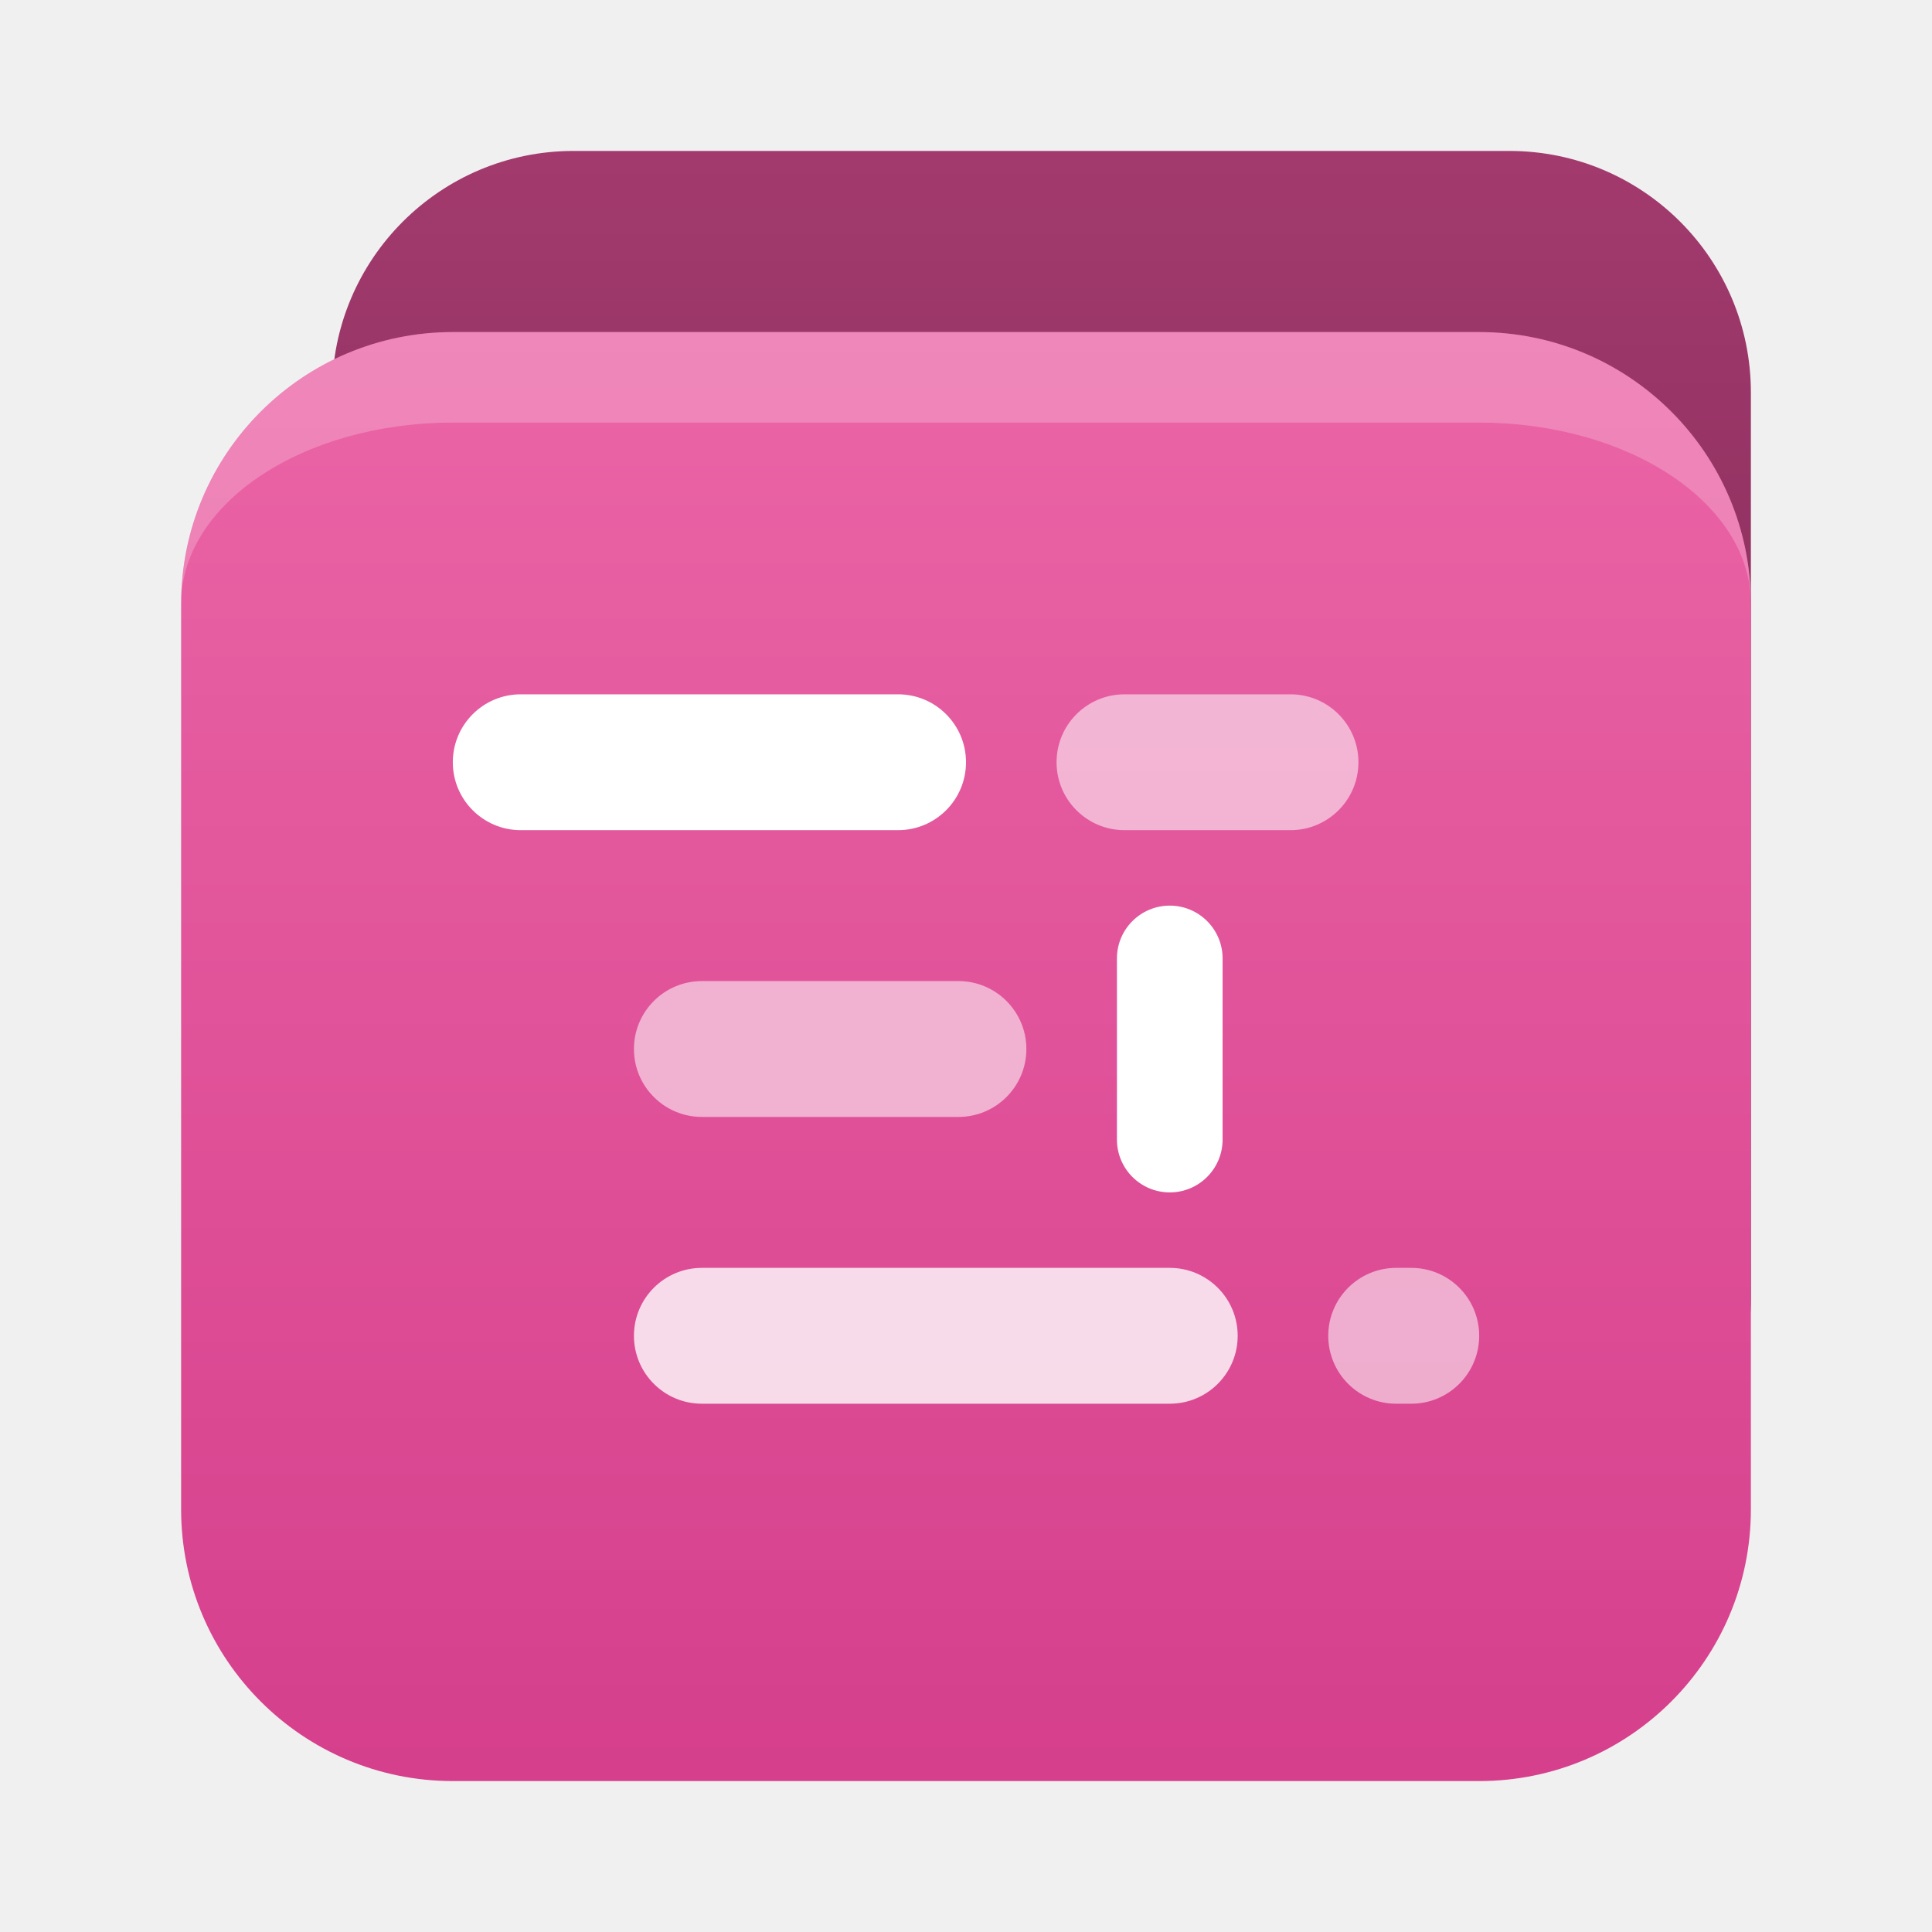
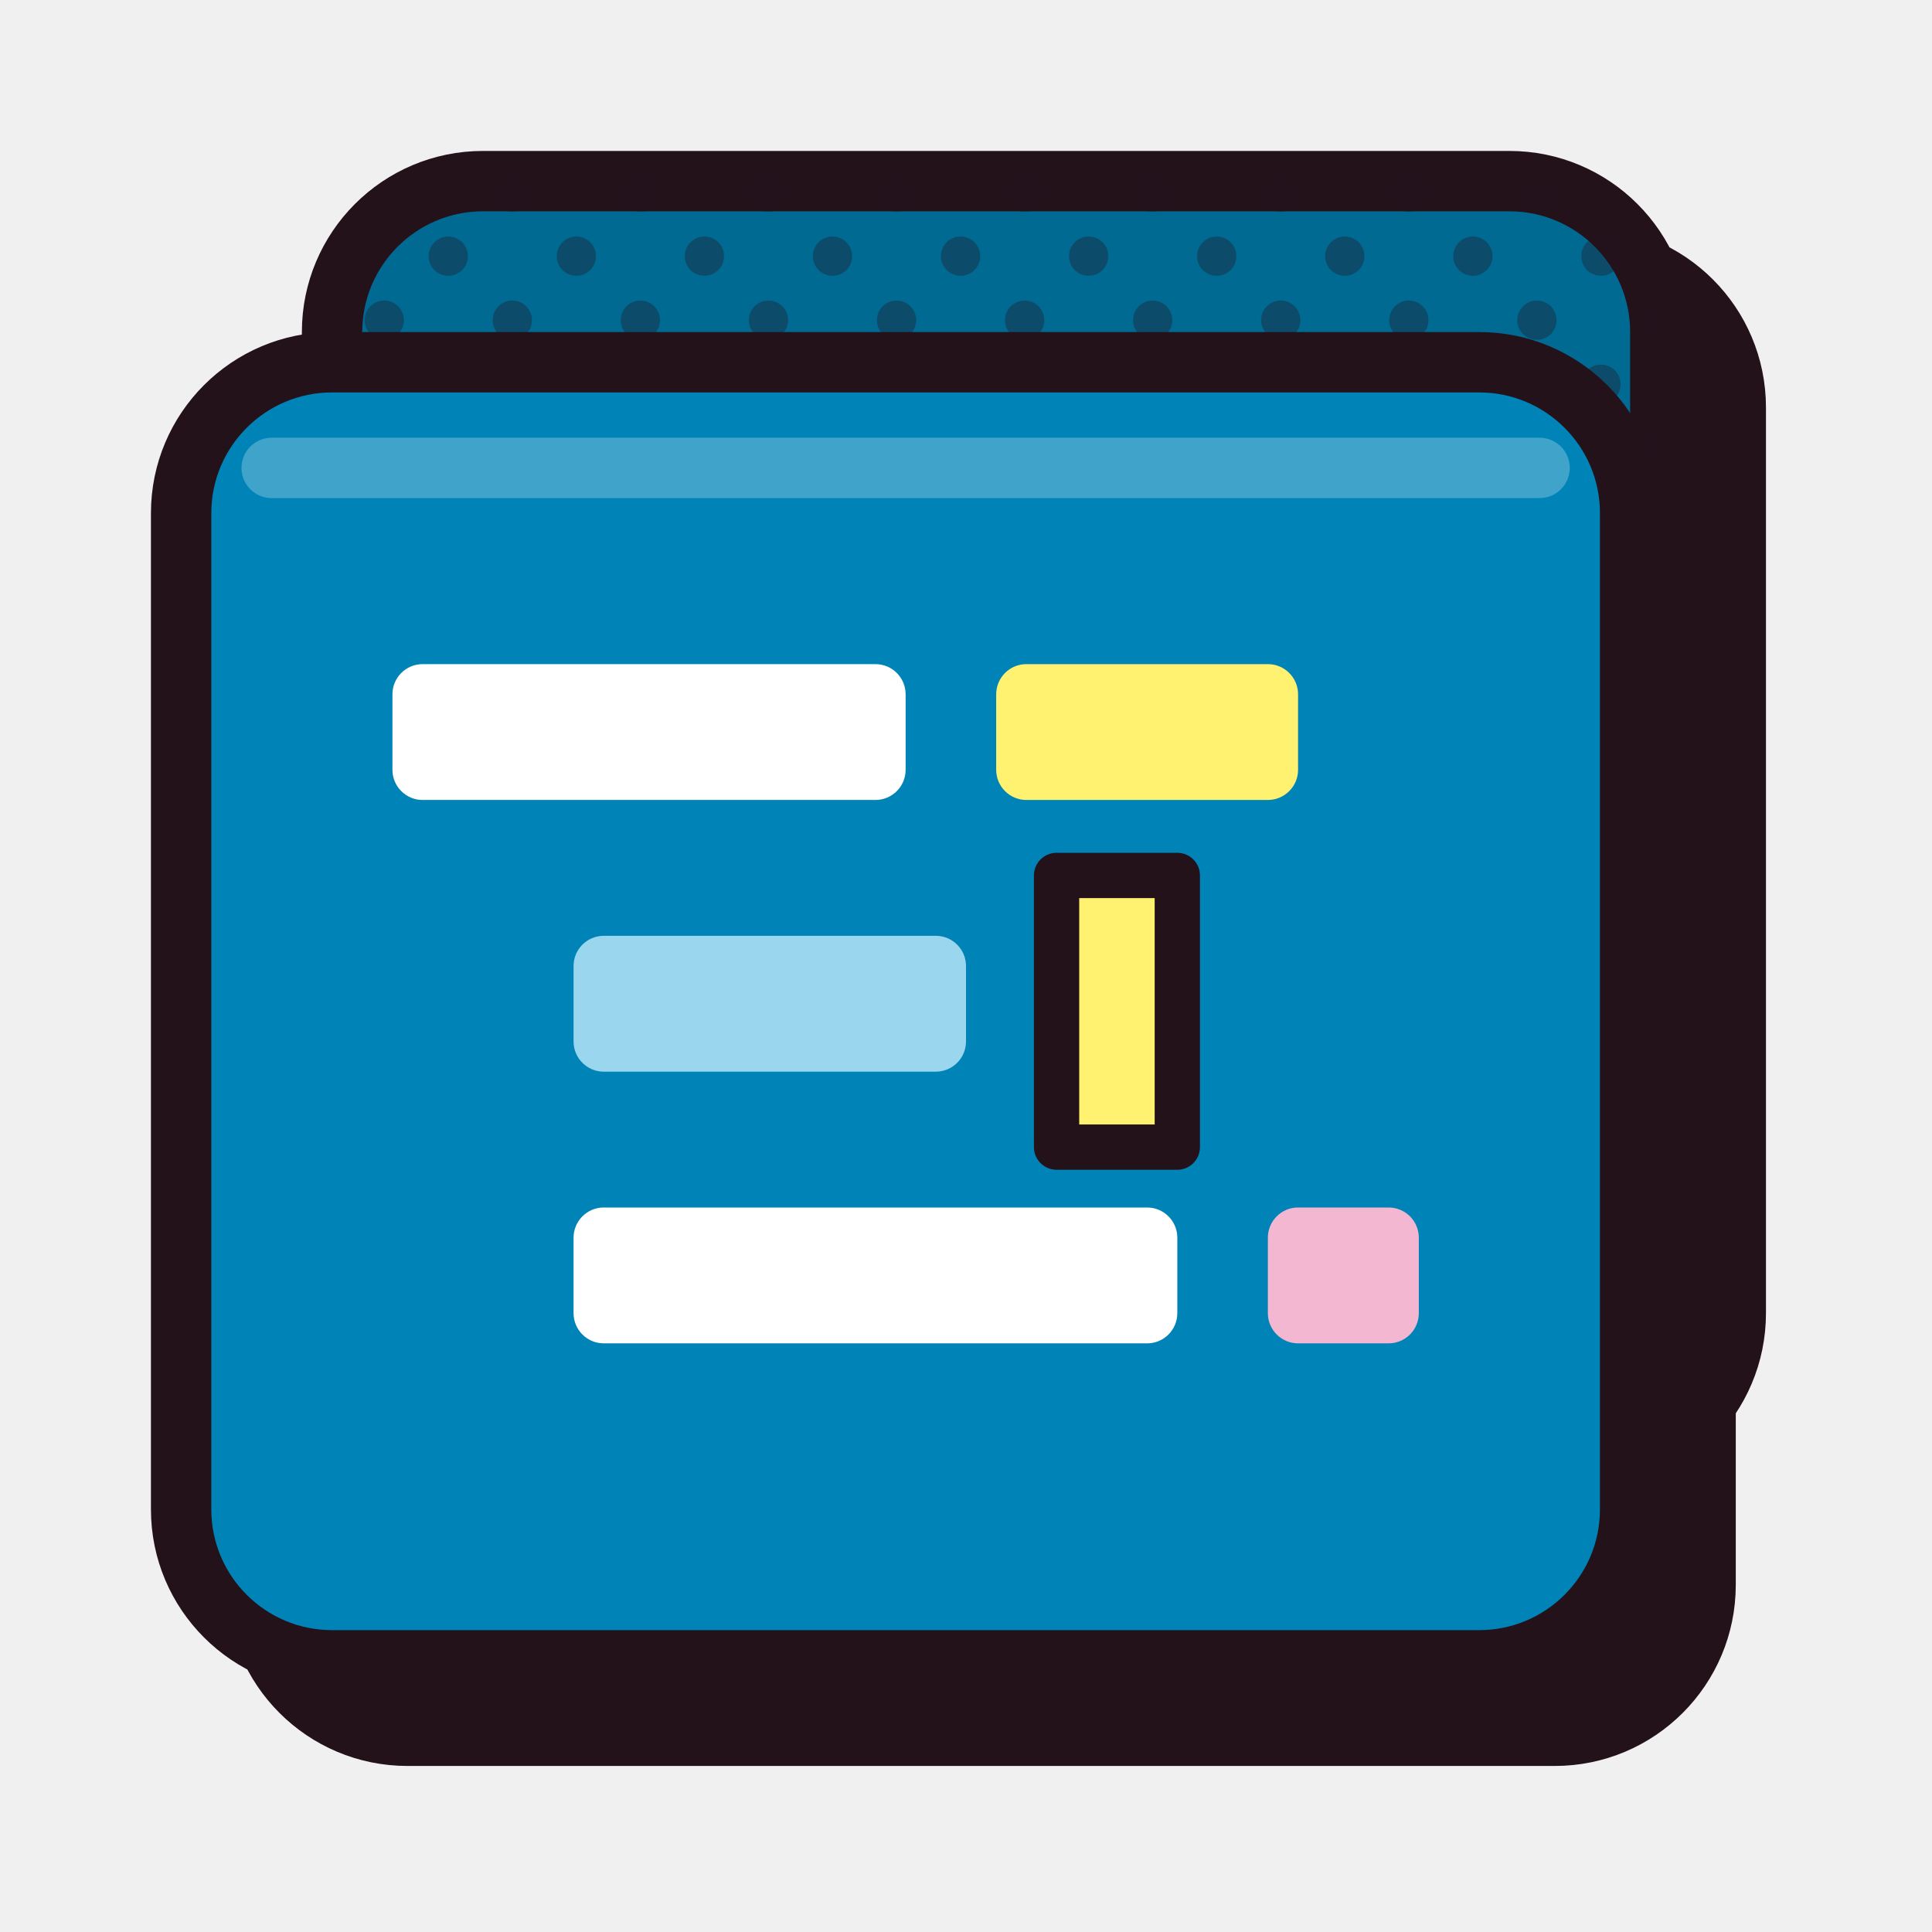
<svg xmlns="http://www.w3.org/2000/svg" viewBox="0 0 128 128">
  <defs>
-     <linearGradient id="front" x1="0" y1="0" x2="0" y2="1">
-       <stop offset="0" stop-color="#eb65a6" />
-       <stop offset="1" stop-color="#d53f8c" />
-     </linearGradient>
-     <linearGradient id="back" x1="0" y1="0" x2="0" y2="1">
-       <stop offset="0" stop-color="#a33a6e" />
-       <stop offset="1" stop-color="#6e2448" />
-     </linearGradient>
+     <pattern id="dots" width="6" height="6" patternUnits="userSpaceOnUse" patternTransform="rotate(45)">
+       <circle cx="3" cy="3" r="1.3" fill="#24121b" fill-opacity="0.35" />
+     </pattern>
  </defs>
-   <rect x="22" y="10" width="94" height="92" rx="16" fill="url(#back)" />
-   <rect x="12" y="22" width="104" height="96" rx="18" fill="url(#front)" />
-   <path d="M12 40a18 18 0 0 1 18-18h68a18 18 0 0 1 18 18a18 12 0 0 0-18-12H30a18 12 0 0 0-18 12z" fill="#ffffff" fill-opacity="0.22" />
-   <g fill="#ffffff">
-     <rect x="30" y="46" width="34" height="9" rx="4.5" />
-     <rect x="70" y="46" width="20" height="9" rx="4.5" fill-opacity="0.55" />
-     <rect x="42" y="65" width="26" height="9" rx="4.5" fill-opacity="0.55" />
-     <rect x="74" y="60" width="7" height="19" rx="3.5" />
-     <rect x="42" y="84" width="40" height="9" rx="4.5" fill-opacity="0.8" />
-     <rect x="88" y="84" width="10" height="9" rx="4.5" fill-opacity="0.55" />
+   <g transform="translate(5 5)" fill="#24121b" stroke="#24121b" stroke-width="4" stroke-linejoin="round">
+     <rect x="22" y="12" width="88" height="80" rx="10" />
+     <rect x="12" y="24" width="96" height="86" rx="10" />
+   </g>
+   <g stroke="#24121b" stroke-width="4" stroke-linejoin="round" stroke-linecap="round">
+     <rect x="22" y="12" width="88" height="80" rx="10" fill="#006a93" />
+     <rect x="22" y="12" width="88" height="80" rx="10" fill="url(#dots)" stroke="none" />
+     <rect x="12" y="24" width="96" height="86" rx="10" fill="#0084b8" />
+     <path d="M18 31h84" stroke="#40a3ca" stroke-width="4" />
+     <g stroke="none">
+       <rect x="26" y="44" width="34" height="9" rx="2" fill="#ffffff" />
+       <rect x="66" y="44" width="20" height="9" rx="2" fill="#fff270" />
+       <rect x="38" y="62" width="26" height="9" rx="2" fill="#9ad7ef" />
+       <rect x="38" y="80" width="40" height="9" rx="2" fill="#ffffff" />
+       <rect x="84" y="80" width="10" height="9" rx="2" fill="#f4b7d2" />
+     </g>
+     <rect x="70" y="58" width="8" height="18" fill="#fff270" stroke-width="3" />
  </g>
</svg>
